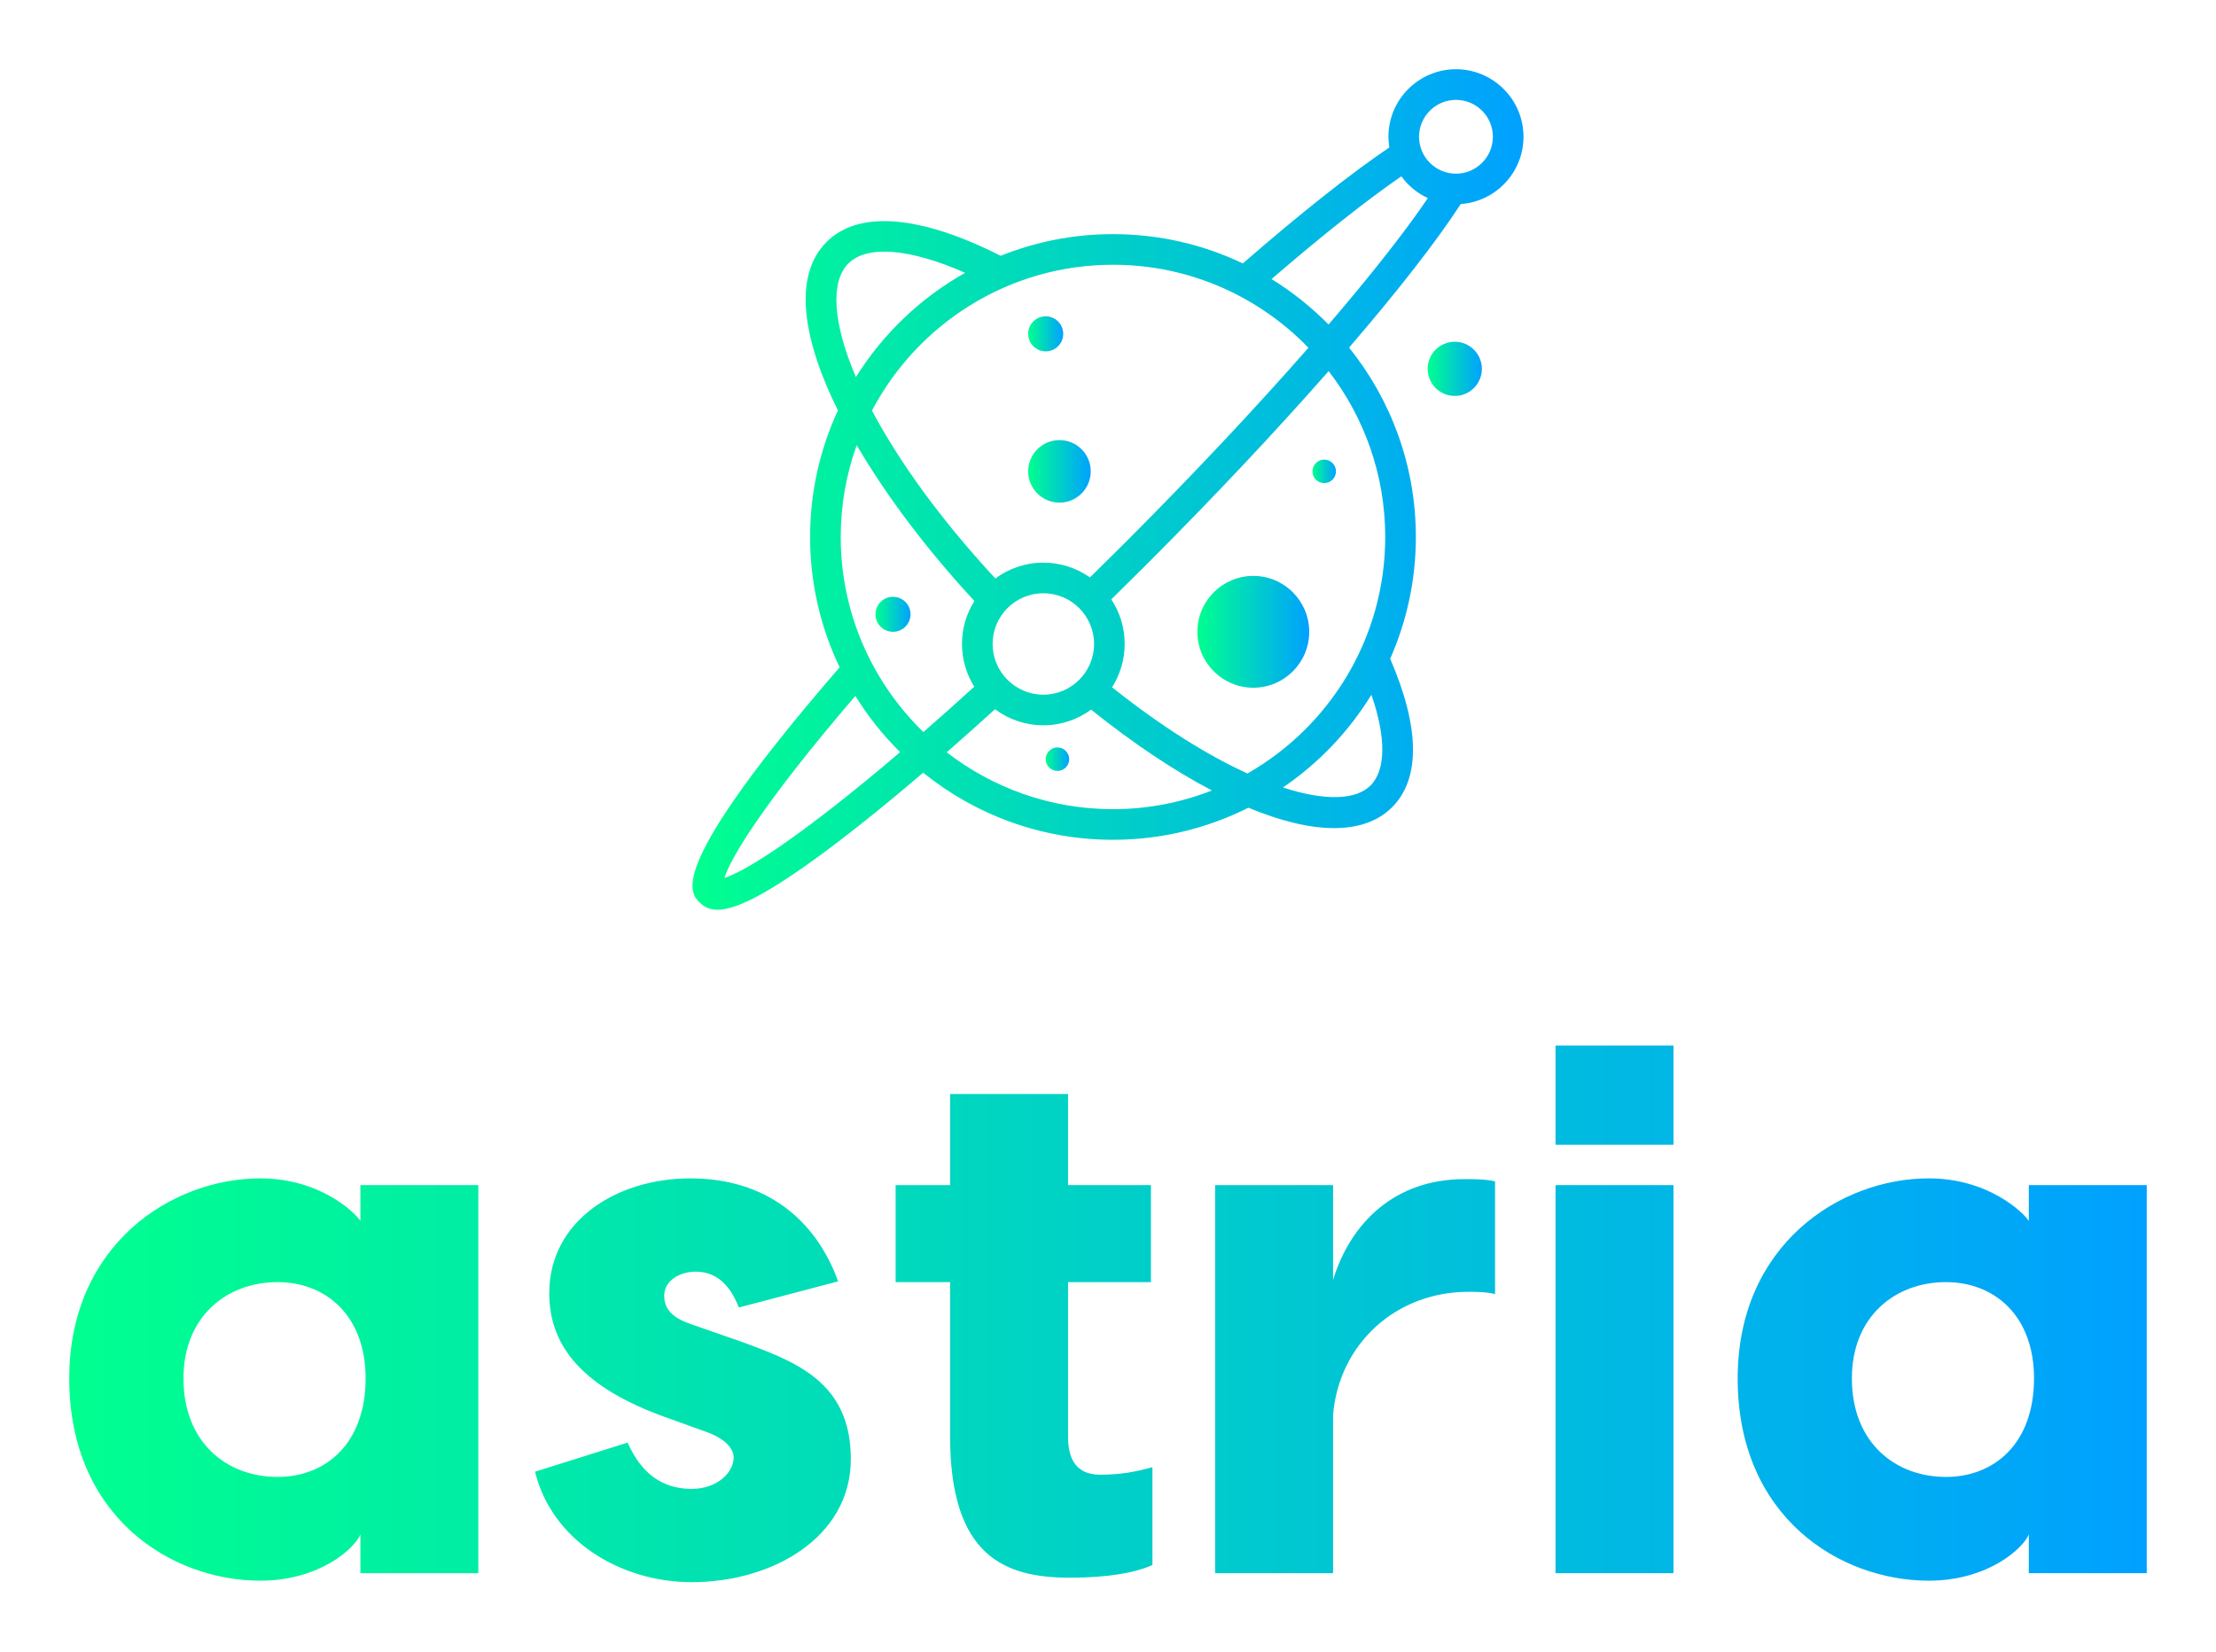
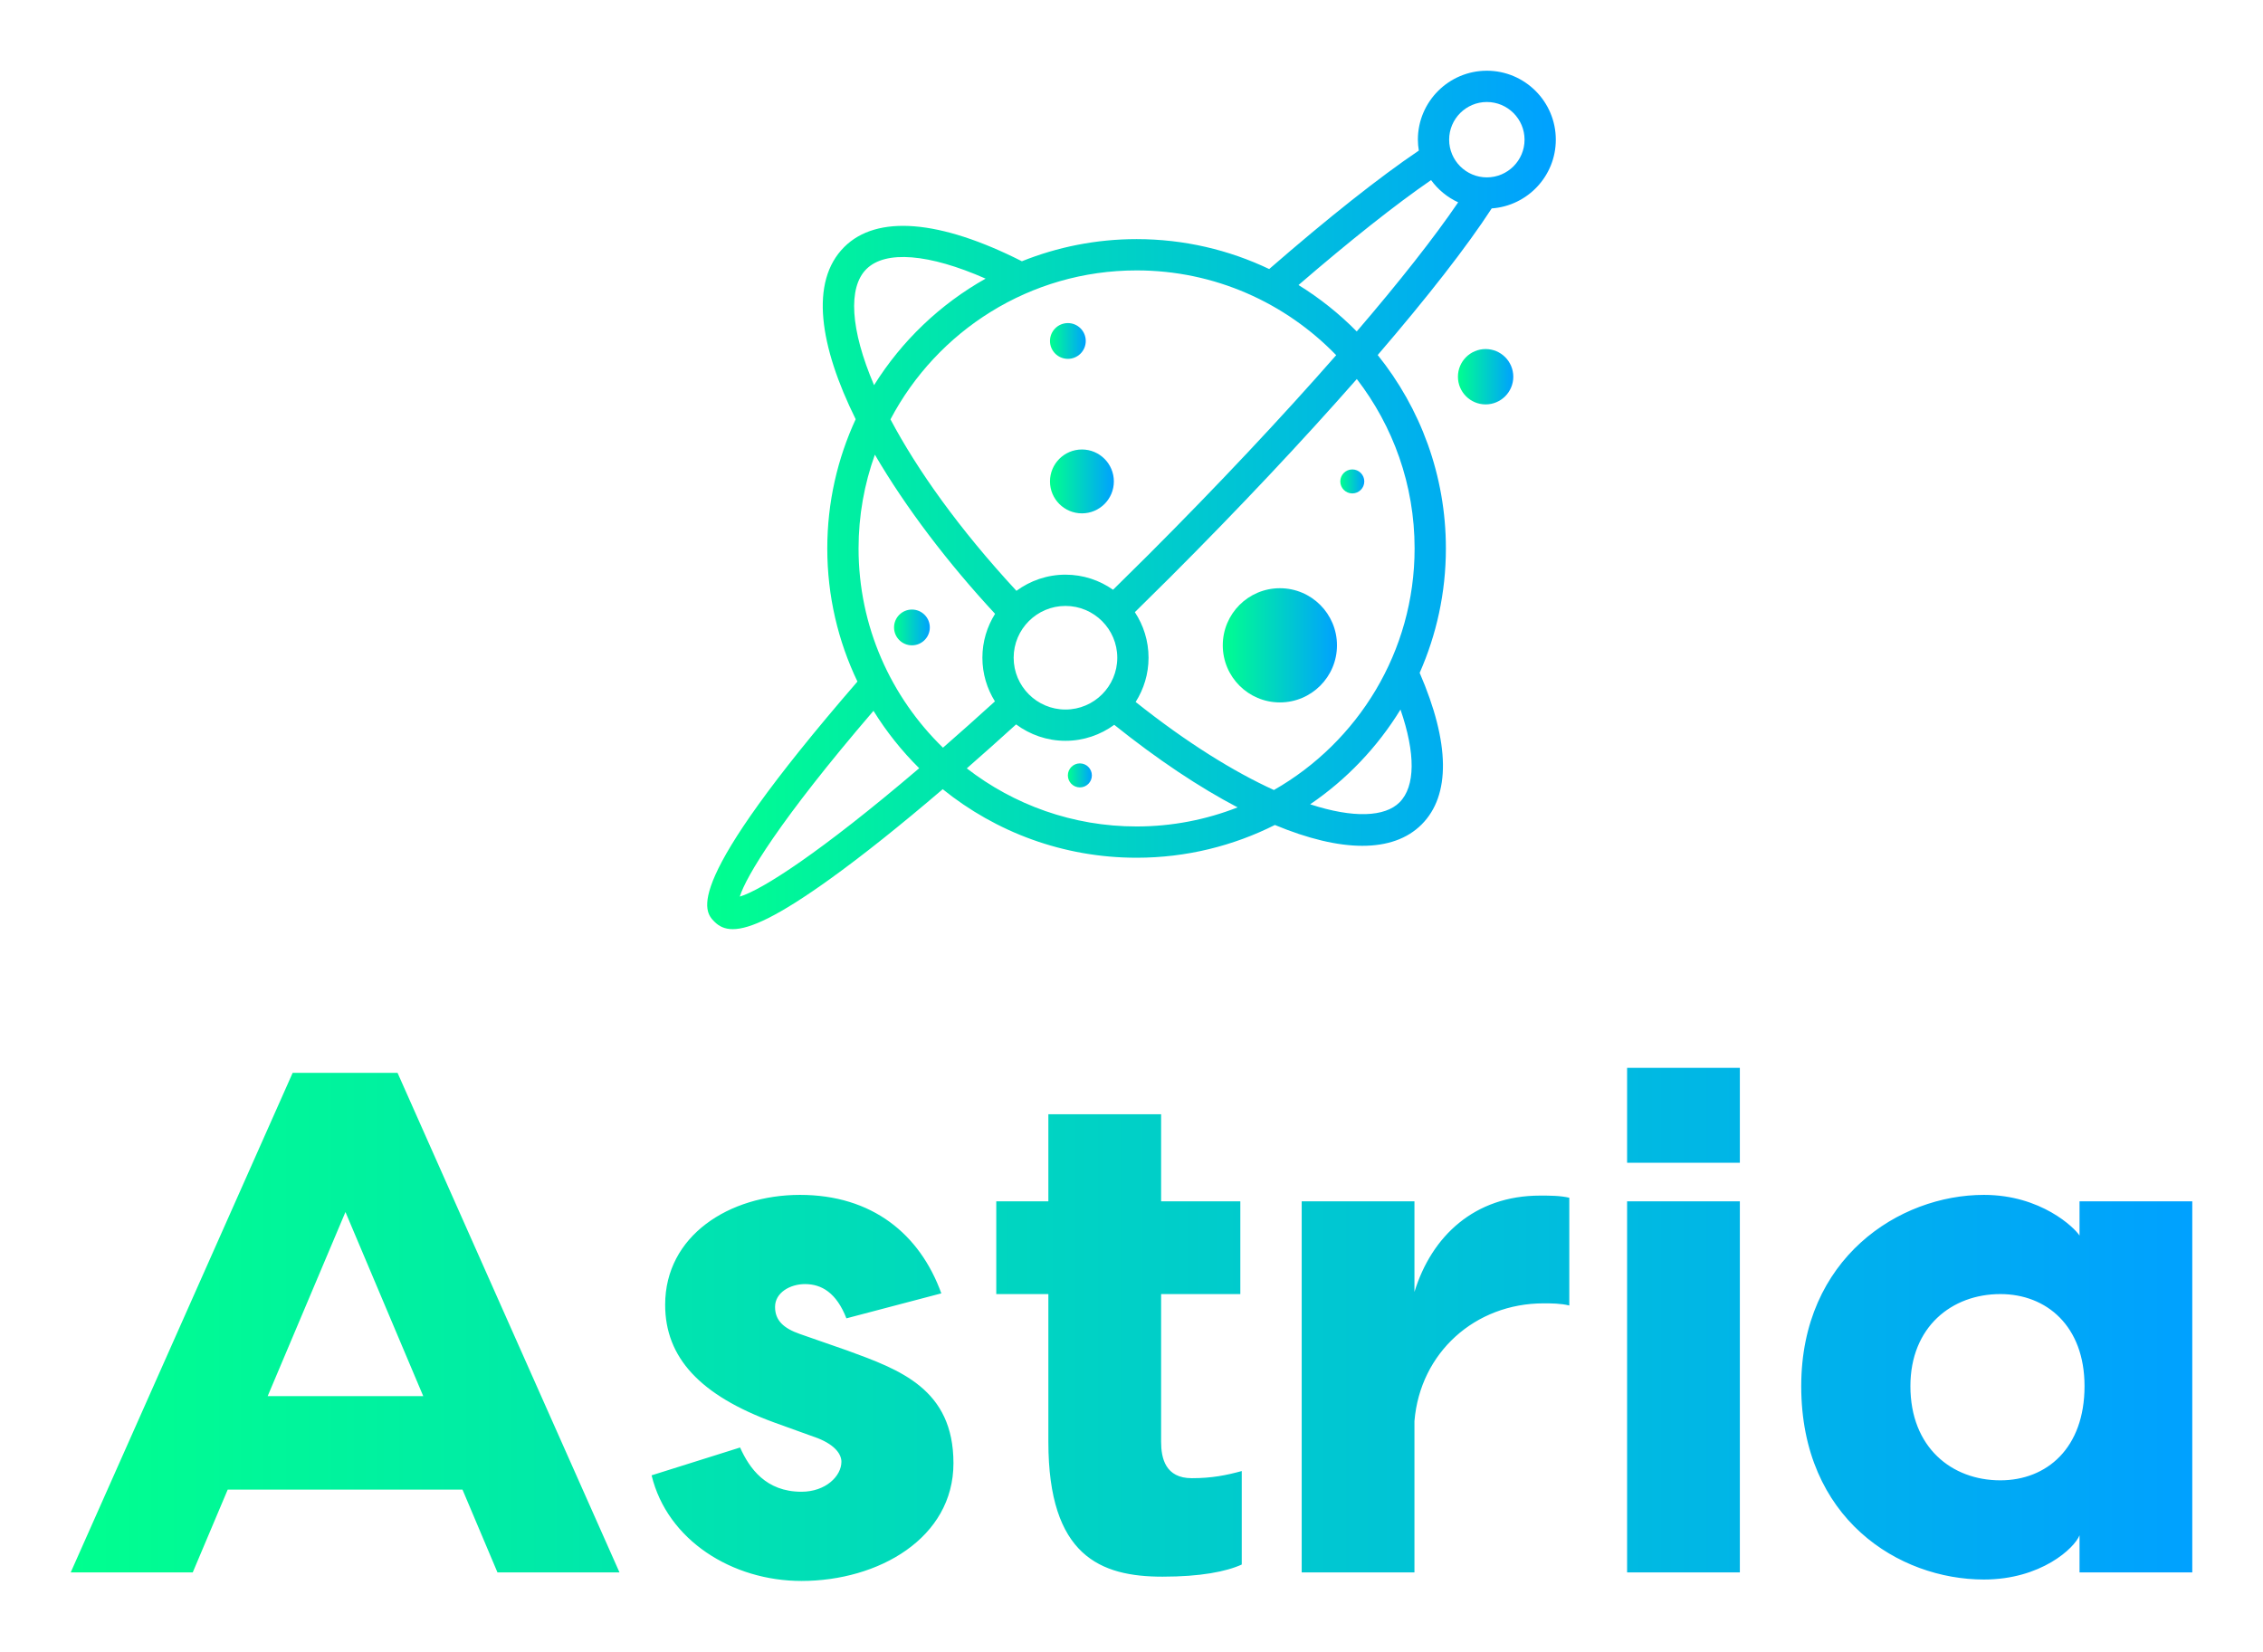
- <svg xmlns="http://www.w3.org/2000/svg" version="1.1" width="3200" height="2385.063" viewBox="0 0 3200 2385.063">
+ <svg xmlns="http://www.w3.org/2000/svg" version="1.1" width="3200" height="2335.53" viewBox="0 0 3200 2335.53">
  <g transform="scale(10) translate(10, 10)">
-     <defs id="SvgjsDefs1464">
-       <linearGradient id="SvgjsLinearGradient1469">
-         <stop id="SvgjsStop1470" stop-color="#00ff8f" offset="0" />
-         <stop id="SvgjsStop1471" stop-color="#00a1ff" offset="1" />
+     <defs id="SvgjsDefs1243">
+       <linearGradient id="SvgjsLinearGradient1248">
+         <stop id="SvgjsStop1249" stop-color="#00ff8f" offset="0" />
+         <stop id="SvgjsStop1250" stop-color="#00a1ff" offset="1" />
      </linearGradient>
-       <linearGradient id="SvgjsLinearGradient1472">
-         <stop id="SvgjsStop1473" stop-color="#00ff8f" offset="0" />
-         <stop id="SvgjsStop1474" stop-color="#00a1ff" offset="1" />
+       <linearGradient id="SvgjsLinearGradient1251">
+         <stop id="SvgjsStop1252" stop-color="#00ff8f" offset="0" />
+         <stop id="SvgjsStop1253" stop-color="#00a1ff" offset="1" />
      </linearGradient>
    </defs>
-     <g id="SvgjsG1465" featureKey="7KWit6-0" transform="matrix(1.359093,0,0,1.359093,85.3304,-5.782942)" fill="url(#SvgjsLinearGradient1469)">
+     <g id="SvgjsG1244" featureKey="7KWit6-0" transform="matrix(1.359093,0,0,1.359093,85.3304,-5.782942)" fill="url(#SvgjsLinearGradient1248)">
      <path d="M84.554,4.255c-3.956,0-7.176,3.219-7.176,7.174c0,0.387,0.039,0.765,0.099,1.135c-4.092,2.764-9.443,7-15.568,12.325  c-4.184-1.993-8.861-3.113-13.796-3.113c-4.216,0-8.241,0.823-11.934,2.303c-8.546-4.33-15.099-4.867-18.489-1.478  c-3.615,3.615-2.559,10.319,1.195,17.912c-1.891,4.094-2.954,8.646-2.954,13.445c0,4.956,1.127,9.652,3.138,13.851  C0.588,89.162,3.108,91.712,4.198,92.802c0.469,0.469,1.055,0.767,1.897,0.767c1.784,0,4.716-1.335,10.114-5.214  c3.358-2.414,7.331-5.58,11.733-9.347c5.522,4.455,12.538,7.131,20.169,7.131c5.171,0,10.056-1.233,14.39-3.409  c3.422,1.423,6.504,2.168,9.096,2.168c2.577,0,4.677-0.725,6.17-2.218c3.033-3.033,2.954-8.486-0.202-15.778  c1.748-3.965,2.728-8.34,2.728-12.943c0-7.611-2.661-14.608-7.095-20.124c5.15-5.988,9.264-11.255,11.862-15.254  c3.721-0.262,6.67-3.365,6.67-7.15C91.73,7.474,88.511,4.255,84.554,4.255z M68.88,33.851c-5.615,6.406-12.317,13.548-19.557,20.787  c-1.203,1.202-2.43,2.414-3.659,3.618c-1.404-0.985-3.109-1.569-4.951-1.569c-1.909,0-3.67,0.63-5.102,1.681  c-5.973-6.453-10.321-12.584-13.106-17.84c4.847-9.204,14.504-15.497,25.608-15.497C56.256,25.03,63.617,28.417,68.88,33.851z   M35.322,65.33c0-2.973,2.418-5.39,5.391-5.39c2.972,0,5.39,2.417,5.39,5.39c0,2.972-2.418,5.389-5.39,5.389  C37.741,70.719,35.322,68.302,35.322,65.33z M19.991,24.902c1.997-1.996,6.534-1.603,12.413,0.984  c-4.737,2.662-8.735,6.486-11.606,11.085C18.316,31.162,18.081,26.812,19.991,24.902z M33.389,60.761  c-0.832,1.326-1.32,2.889-1.32,4.569c0,1.666,0.483,3.22,1.304,4.542c-1.906,1.731-3.707,3.335-5.405,4.817  c-5.411-5.26-8.783-12.608-8.783-20.731c0-3.423,0.602-6.707,1.697-9.756C24.099,49.713,28.496,55.486,33.389,60.761z M6.826,90.183  c0.652-2.084,4.084-7.877,13.913-19.329c1.348,2.176,2.946,4.18,4.756,5.971C15.18,85.626,9.106,89.5,6.826,90.183z M48.112,82.885  c-6.647,0-12.774-2.26-17.665-6.044c1.661-1.451,3.373-2.979,5.129-4.575c1.438,1.066,3.211,1.707,5.136,1.707  c1.897,0,3.649-0.623,5.076-1.663c4.52,3.62,8.853,6.503,12.835,8.59C55.362,82.176,51.82,82.885,48.112,82.885z M75.468,80.378  c-1.517,1.516-4.78,1.675-9.296,0.201c3.787-2.577,6.999-5.942,9.397-9.857C77.141,75.275,77.128,78.719,75.468,80.378z   M77.038,53.958c0,10.755-5.903,20.15-14.637,25.135c-4.148-1.89-9.028-4.896-14.386-9.16c0.844-1.336,1.341-2.911,1.341-4.603  c0-1.752-0.526-3.379-1.424-4.741c1.24-1.215,2.479-2.438,3.691-3.65c7.151-7.151,13.796-14.222,19.403-20.606  C74.791,41.216,77.038,47.327,77.038,53.958z M64.959,26.553c5.377-4.637,10.091-8.369,13.792-10.919  c0.724,0.995,1.693,1.796,2.82,2.314c-2.49,3.659-6.115,8.261-10.553,13.435C69.204,29.542,67.171,27.917,64.959,26.553z   M84.554,15.352c-2.162,0-3.922-1.76-3.922-3.922c0-2.162,1.76-3.92,3.922-3.92c2.163,0,3.923,1.758,3.923,3.92  C88.477,13.592,86.717,15.352,84.554,15.352z" />
      <circle cx="84.426" cy="36.093" r="2.88" />
      <circle cx="63.021" cy="64.038" r="5.941" />
      <circle cx="42.211" cy="77.572" r="1.249" />
      <circle cx="70.555" cy="46.986" r="1.248" />
      <circle cx="40.963" cy="32.373" r="1.861" />
      <circle cx="24.738" cy="62.178" r="1.861" />
      <circle cx="42.425" cy="46.986" r="3.323" />
    </g>
-     <g id="SvgjsG1466" featureKey="ewgXDI-0" transform="matrix(5.389867,0,0,5.389867,-3.772906,109.4154)" fill="url(#SvgjsLinearGradient1472)">
-       <path d="M8.5 9.6 l3.16 0 l0 10.4 l-3.16 0 l0 -1.04 c-0.14 0.36 -1.08 1.24 -2.68 1.24 c-2.38 0 -5.12 -1.7 -5.12 -5.42 c0 -3.58 2.74 -5.36 5.12 -5.36 c1.6 0 2.54 0.92 2.68 1.14 l0 -0.96 z M6.28 17.42 c1.3 0 2.36 -0.9 2.36 -2.64 c0 -1.68 -1.06 -2.58 -2.36 -2.58 c-1.36 0 -2.52 0.92 -2.52 2.58 c0 1.72 1.16 2.64 2.52 2.64 z M18.64 12.88 c-0.28 -0.72 -0.7 -0.96 -1.16 -0.96 c-0.42 0 -0.84 0.24 -0.84 0.64 c0 0.38 0.24 0.6 0.7 0.76 l1.32 0.46 c1.48 0.54 2.98 1.08 2.98 3.16 c0 2.1 -2.1 3.3 -4.26 3.3 c-1.94 0 -3.76 -1.14 -4.2 -2.96 l2.48 -0.78 c0.26 0.58 0.72 1.24 1.72 1.24 c0.68 0 1.12 -0.44 1.12 -0.84 c0 -0.2 -0.16 -0.46 -0.66 -0.66 l-1.22 -0.44 c-2.08 -0.76 -3.06 -1.82 -3.06 -3.3 c0 -1.94 1.8 -3.08 3.78 -3.08 c2.02 0 3.36 1.1 3.96 2.76 z M28.32 17.36 c0.56 0 0.96 -0.08 1.4 -0.2 l0 2.62 c-0.44 0.2 -1.16 0.34 -2.22 0.34 c-1.74 0 -3.2 -0.58 -3.2 -3.78 l0 -4.14 l-1.46 0 l0 -2.6 l1.46 0 l0 -2.44 l3.16 0 l0 2.44 l2.22 0 l0 2.6 l-2.22 0 l0 4.14 c0 0.46 0.12 1.02 0.86 1.02 z M38.08 9.44 c0.28 0 0.56 0 0.82 0.06 l0 3.02 c-0.24 -0.06 -0.52 -0.06 -0.72 -0.06 c-1.92 0 -3.46 1.38 -3.62 3.3 l0 4.24 l-3.16 0 l0 -10.4 l3.16 0 l0 2.54 c0.48 -1.56 1.68 -2.7 3.52 -2.7 z M43.68 5.86 l0 2.66 l-3.16 0 l0 -2.66 l3.16 0 z M43.68 9.6 l0 10.4 l-3.16 0 l0 -10.4 l3.16 0 z M53.2 9.6 l3.16 0 l0 10.4 l-3.16 0 l0 -1.04 c-0.14 0.36 -1.08 1.24 -2.68 1.24 c-2.38 0 -5.12 -1.7 -5.12 -5.42 c0 -3.58 2.74 -5.36 5.12 -5.36 c1.6 0 2.54 0.92 2.68 1.14 l0 -0.96 z M50.98 17.42 c1.3 0 2.36 -0.9 2.36 -2.64 c0 -1.68 -1.06 -2.58 -2.36 -2.58 c-1.36 0 -2.52 0.92 -2.52 2.58 c0 1.72 1.16 2.64 2.52 2.64 z" />
+     <g id="SvgjsG1245" featureKey="ewgXDI-0" transform="matrix(5.045408,0,0,5.045408,-2.018159,111.4339)" fill="url(#SvgjsLinearGradient1251)">
+       <path d="M12.36 20 l-0.98 -2.32 l-6.58 0 l-0.98 2.32 l-3.42 0 l6.22 -14 l2.94 0 l6.22 14 l-3.42 0 z M5.92 15.06 l4.36 0 l-2.18 -5.16 z M22.14 12.88 c-0.28 -0.72 -0.7 -0.96 -1.16 -0.96 c-0.42 0 -0.84 0.24 -0.84 0.64 c0 0.38 0.24 0.6 0.7 0.76 l1.32 0.46 c1.48 0.54 2.98 1.08 2.98 3.16 c0 2.1 -2.1 3.3 -4.26 3.3 c-1.94 0 -3.76 -1.14 -4.2 -2.96 l2.48 -0.78 c0.26 0.58 0.72 1.24 1.72 1.24 c0.68 0 1.12 -0.44 1.12 -0.84 c0 -0.2 -0.16 -0.46 -0.66 -0.66 l-1.22 -0.44 c-2.08 -0.76 -3.06 -1.82 -3.06 -3.3 c0 -1.94 1.8 -3.08 3.78 -3.08 c2.02 0 3.36 1.1 3.96 2.76 z M31.82 17.36 c0.56 0 0.96 -0.08 1.4 -0.2 l0 2.62 c-0.44 0.2 -1.16 0.34 -2.22 0.34 c-1.74 0 -3.2 -0.58 -3.2 -3.78 l0 -4.14 l-1.46 0 l0 -2.6 l1.46 0 l0 -2.44 l3.16 0 l0 2.44 l2.22 0 l0 2.6 l-2.22 0 l0 4.14 c0 0.46 0.12 1.02 0.86 1.02 z M41.58 9.44 c0.28 0 0.56 0 0.82 0.06 l0 3.02 c-0.24 -0.06 -0.52 -0.06 -0.72 -0.06 c-1.92 0 -3.46 1.38 -3.62 3.3 l0 4.24 l-3.16 0 l0 -10.4 l3.16 0 l0 2.54 c0.48 -1.56 1.68 -2.7 3.52 -2.7 z M47.18 5.86 l0 2.66 l-3.16 0 l0 -2.66 l3.16 0 z M47.18 9.6 l0 10.4 l-3.16 0 l0 -10.4 l3.16 0 z M56.7 9.6 l3.16 0 l0 10.4 l-3.16 0 l0 -1.04 c-0.14 0.36 -1.08 1.24 -2.68 1.24 c-2.38 0 -5.12 -1.7 -5.12 -5.42 c0 -3.58 2.74 -5.36 5.12 -5.36 c1.6 0 2.54 0.92 2.68 1.14 l0 -0.96 z M54.48 17.42 c1.3 0 2.36 -0.9 2.36 -2.64 c0 -1.68 -1.06 -2.58 -2.36 -2.58 c-1.36 0 -2.52 0.92 -2.52 2.58 c0 1.72 1.16 2.64 2.52 2.64 z" />
    </g>
  </g>
</svg>
